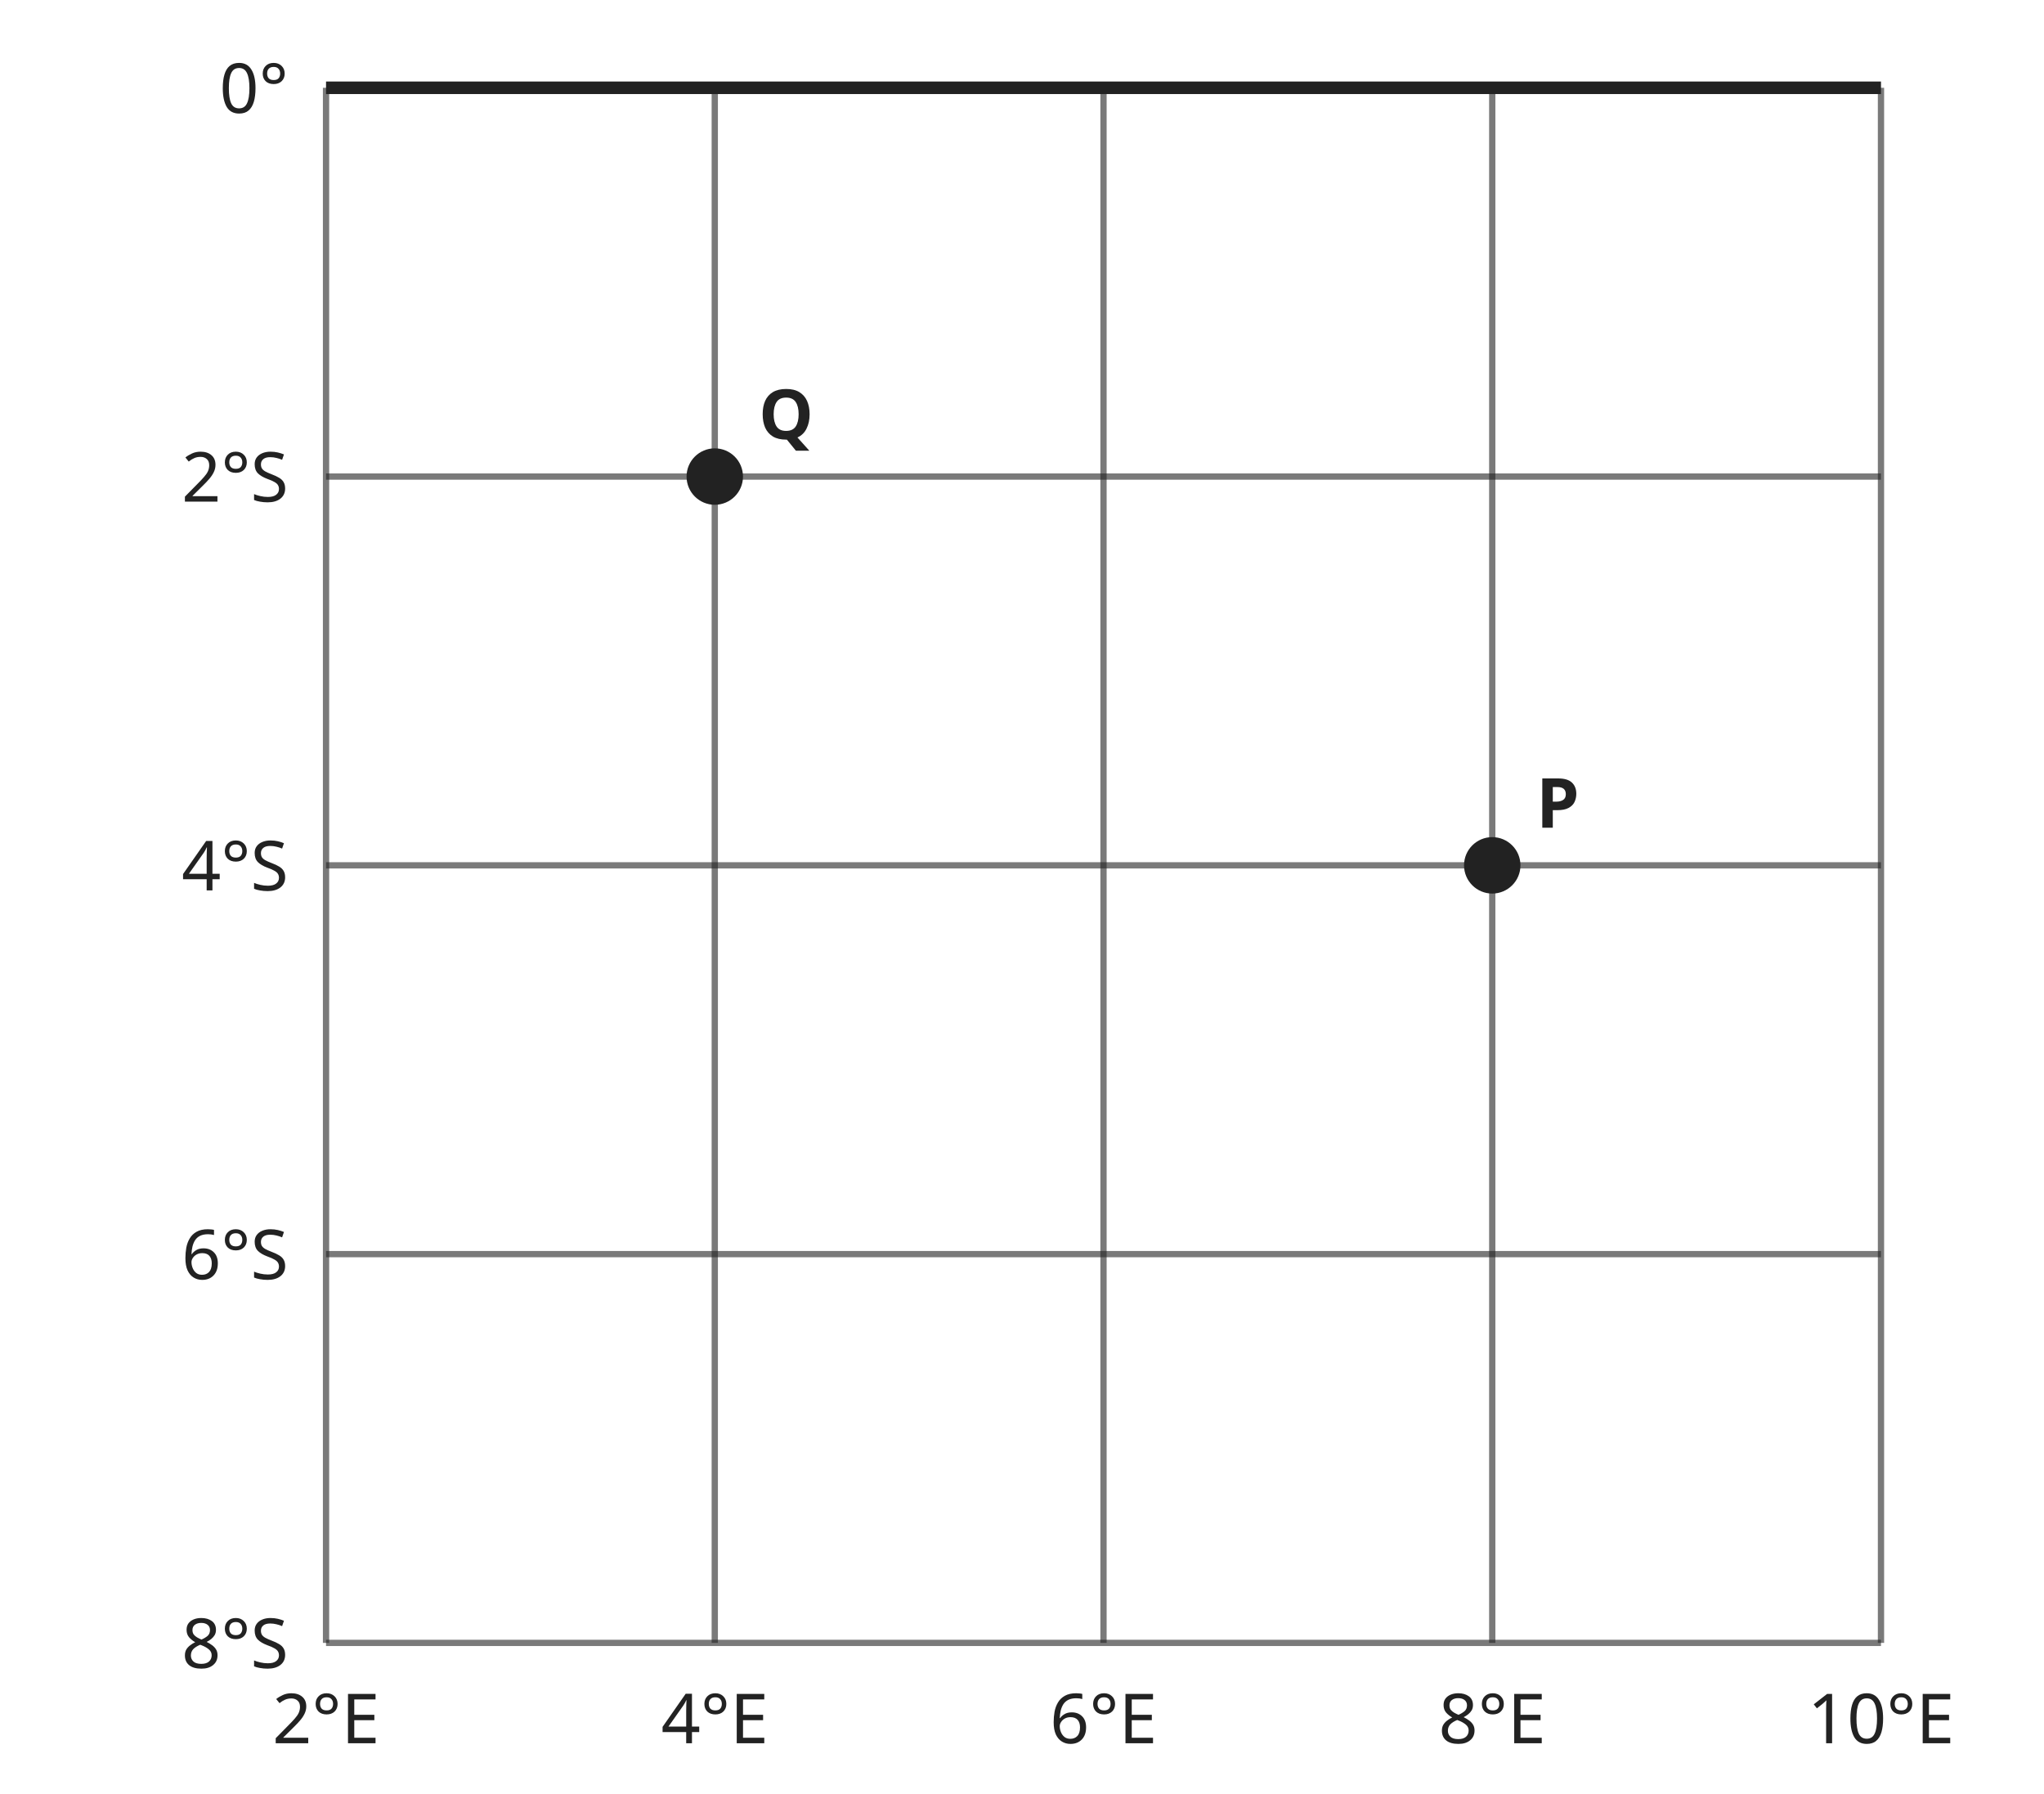
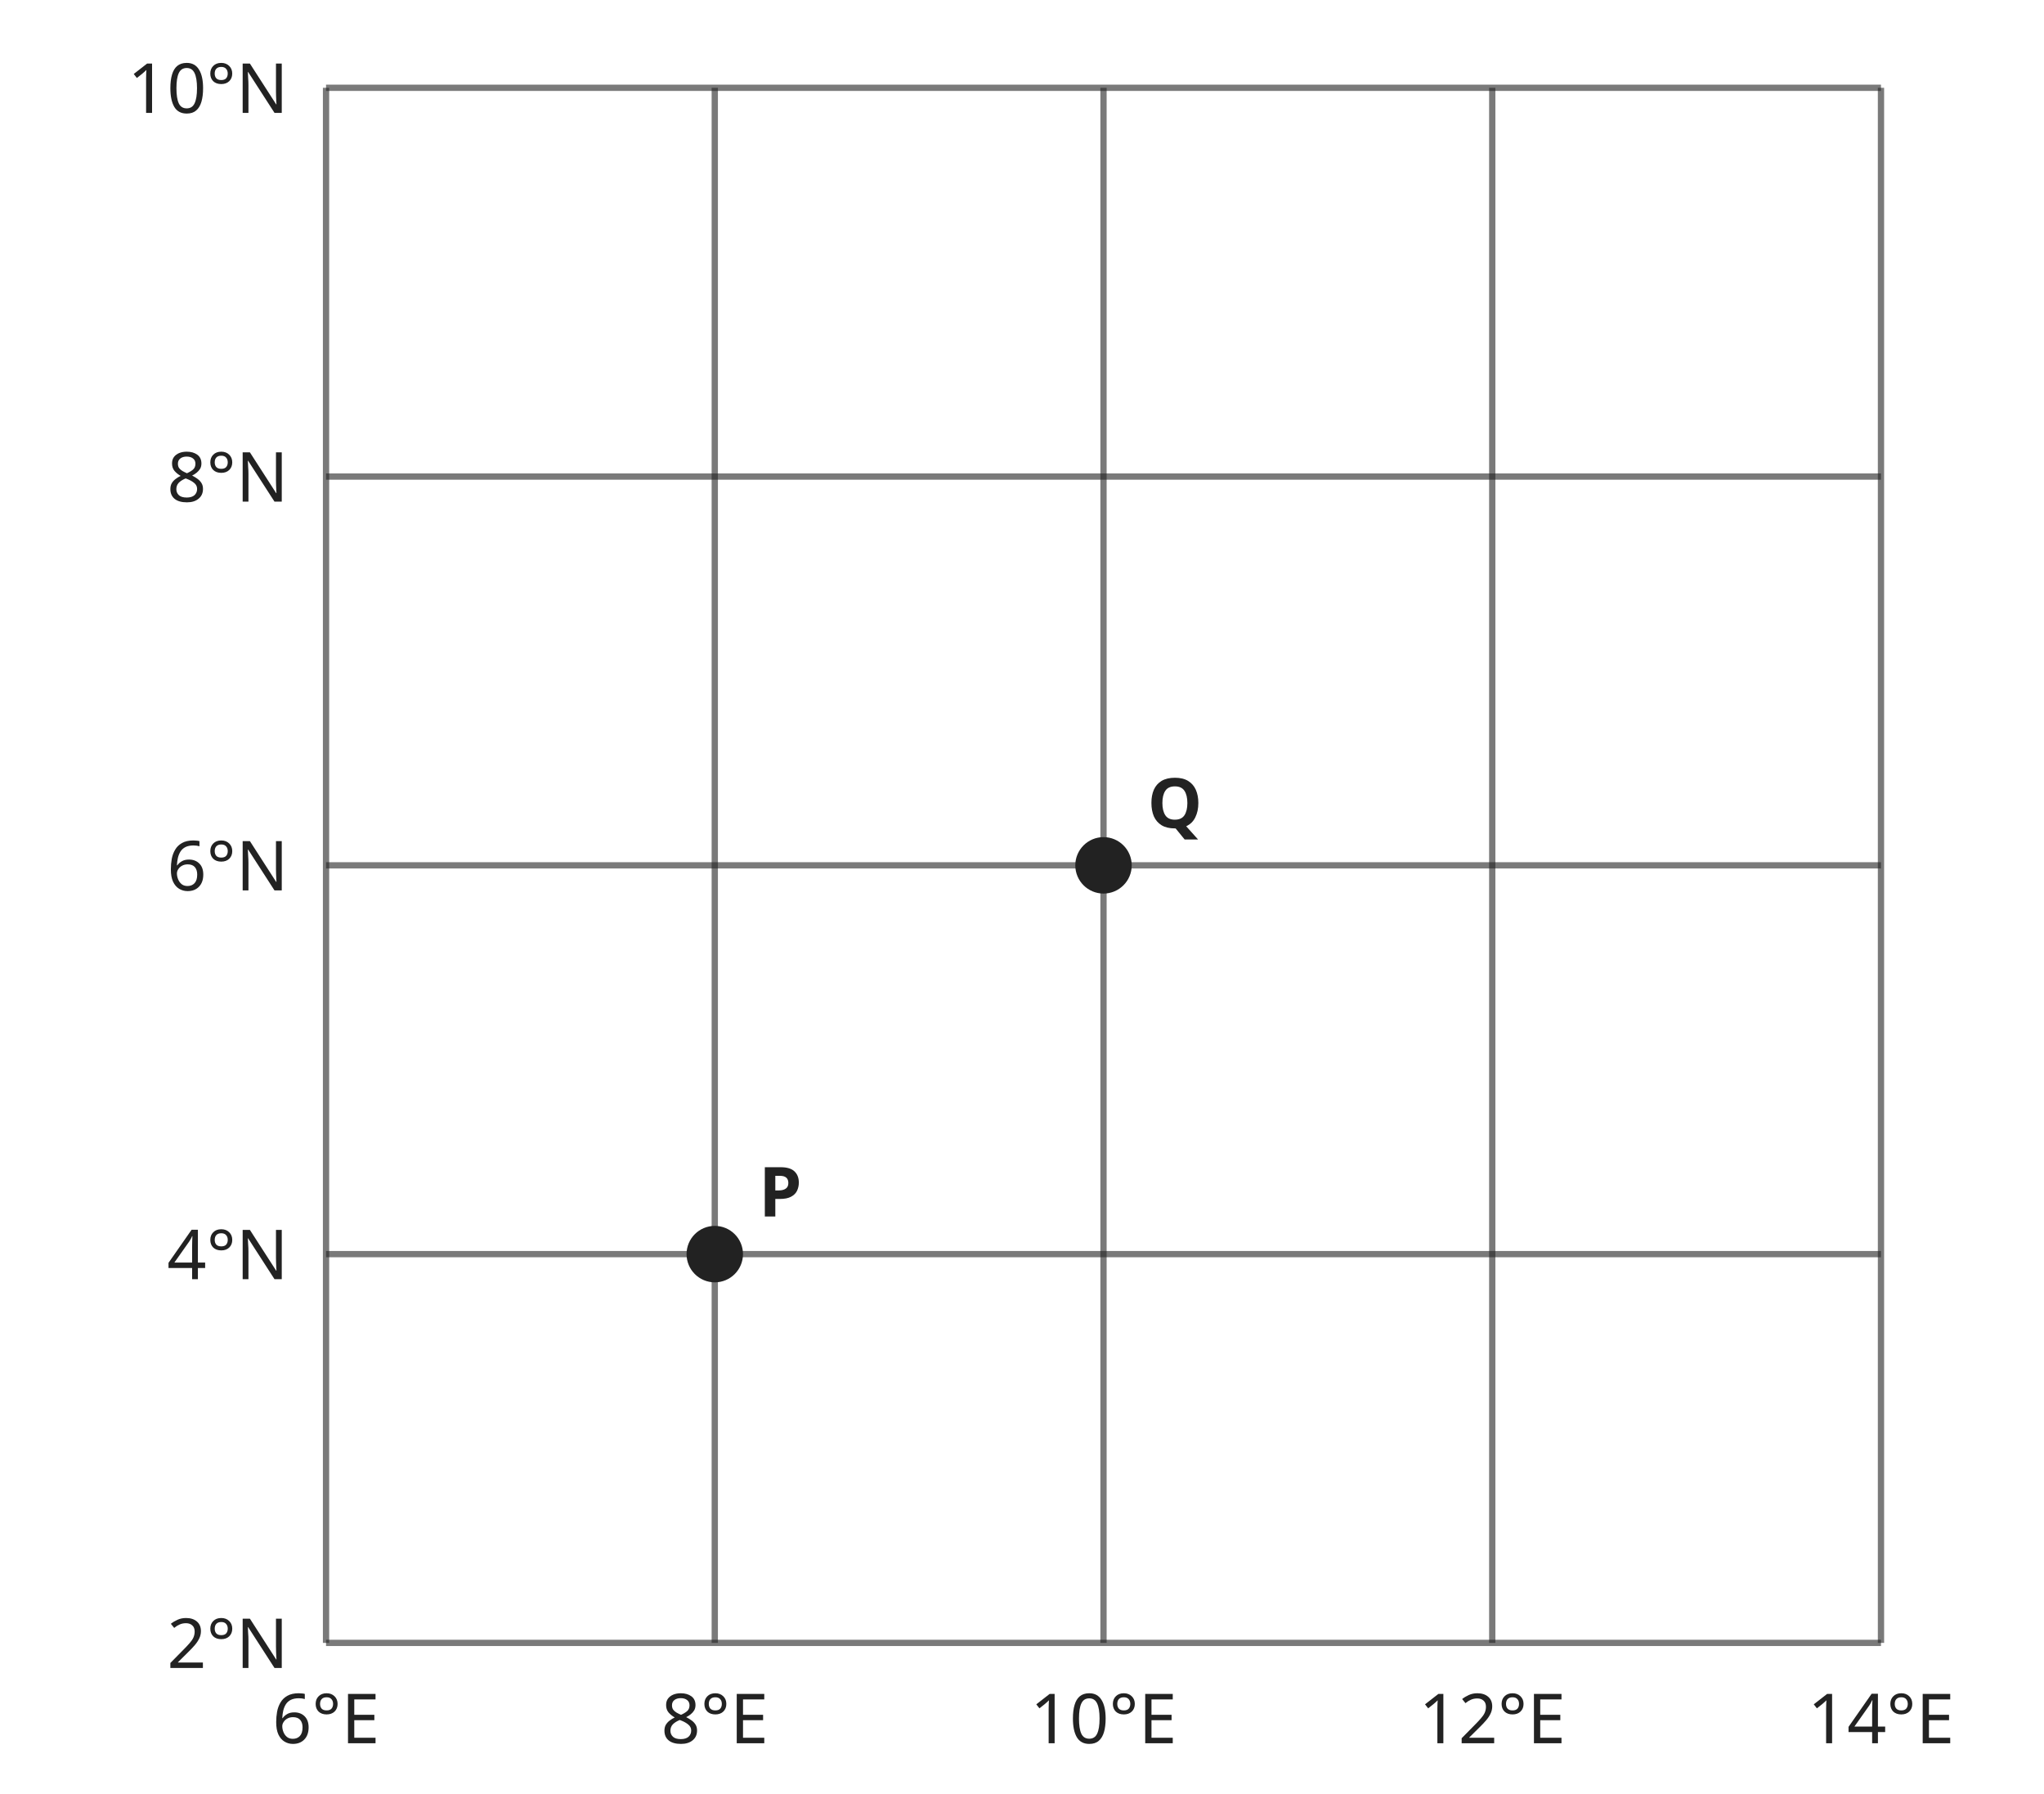
<svg xmlns="http://www.w3.org/2000/svg" class="fig" viewBox="0 0 326 286" role="img" aria-label="Lines of latitude and longitude with lettered places" font-family="system-ui, sans-serif" font-size="11" fill="none" stroke="#222" stroke-width="1">
  <line x1="52" y1="262" x2="300" y2="262" stroke-opacity="0.6" />
  <line x1="52" y1="262" x2="52" y2="14" stroke-opacity="0.6" />
-   <text x="46" y="266" fill="#222" stroke="none" text-anchor="end">8°S</text>
-   <text x="52" y="278" fill="#222" stroke="none" text-anchor="middle">2°E</text>
+   <text x="46" y="266" fill="#222" stroke="none" text-anchor="end">2°N</text>
+   <text x="52" y="278" fill="#222" stroke="none" text-anchor="middle">6°E</text>
  <line x1="52" y1="200" x2="300" y2="200" stroke-opacity="0.6" />
  <line x1="114" y1="262" x2="114" y2="14" stroke-opacity="0.6" />
-   <text x="46" y="204" fill="#222" stroke="none" text-anchor="end">6°S</text>
-   <text x="114" y="278" fill="#222" stroke="none" text-anchor="middle">4°E</text>
+   <text x="46" y="204" fill="#222" stroke="none" text-anchor="end">4°N</text>
+   <text x="114" y="278" fill="#222" stroke="none" text-anchor="middle">8°E</text>
  <line x1="52" y1="138" x2="300" y2="138" stroke-opacity="0.6" />
  <line x1="176" y1="262" x2="176" y2="14" stroke-opacity="0.6" />
-   <text x="46" y="142" fill="#222" stroke="none" text-anchor="end">4°S</text>
-   <text x="176" y="278" fill="#222" stroke="none" text-anchor="middle">6°E</text>
+   <text x="46" y="142" fill="#222" stroke="none" text-anchor="end">6°N</text>
+   <text x="176" y="278" fill="#222" stroke="none" text-anchor="middle">10°E</text>
  <line x1="52" y1="76" x2="300" y2="76" stroke-opacity="0.6" />
  <line x1="238" y1="262" x2="238" y2="14" stroke-opacity="0.6" />
-   <text x="46" y="80" fill="#222" stroke="none" text-anchor="end">2°S</text>
-   <text x="238" y="278" fill="#222" stroke="none" text-anchor="middle">8°E</text>
-   <line x1="52" y1="14" x2="300" y2="14" stroke-width="2" />
+   <text x="46" y="80" fill="#222" stroke="none" text-anchor="end">8°N</text>
+   <text x="238" y="278" fill="#222" stroke="none" text-anchor="middle">12°E</text>
+   <line x1="52" y1="14" x2="300" y2="14" stroke-opacity="0.6" />
  <line x1="300" y1="262" x2="300" y2="14" stroke-opacity="0.6" />
-   <text x="46" y="18" fill="#222" stroke="none" text-anchor="end">0°</text>
-   <text x="300" y="278" fill="#222" stroke="none" text-anchor="middle">10°E</text>
-   <circle cx="238" cy="138" r="4" fill="#222" />
-   <text x="245" y="132" fill="#222" stroke="none" text-anchor="start" font-weight="bold">P</text>
-   <circle cx="114" cy="76" r="4" fill="#222" />
-   <text x="121" y="70" fill="#222" stroke="none" text-anchor="start" font-weight="bold">Q</text>
+   <text x="46" y="18" fill="#222" stroke="none" text-anchor="end">10°N</text>
+   <text x="300" y="278" fill="#222" stroke="none" text-anchor="middle">14°E</text>
+   <circle cx="114" cy="200" r="4" fill="#222" />
+   <text x="121" y="194" fill="#222" stroke="none" text-anchor="start" font-weight="bold">P</text>
+   <circle cx="176" cy="138" r="4" fill="#222" />
+   <text x="183" y="132" fill="#222" stroke="none" text-anchor="start" font-weight="bold">Q</text>
</svg>
